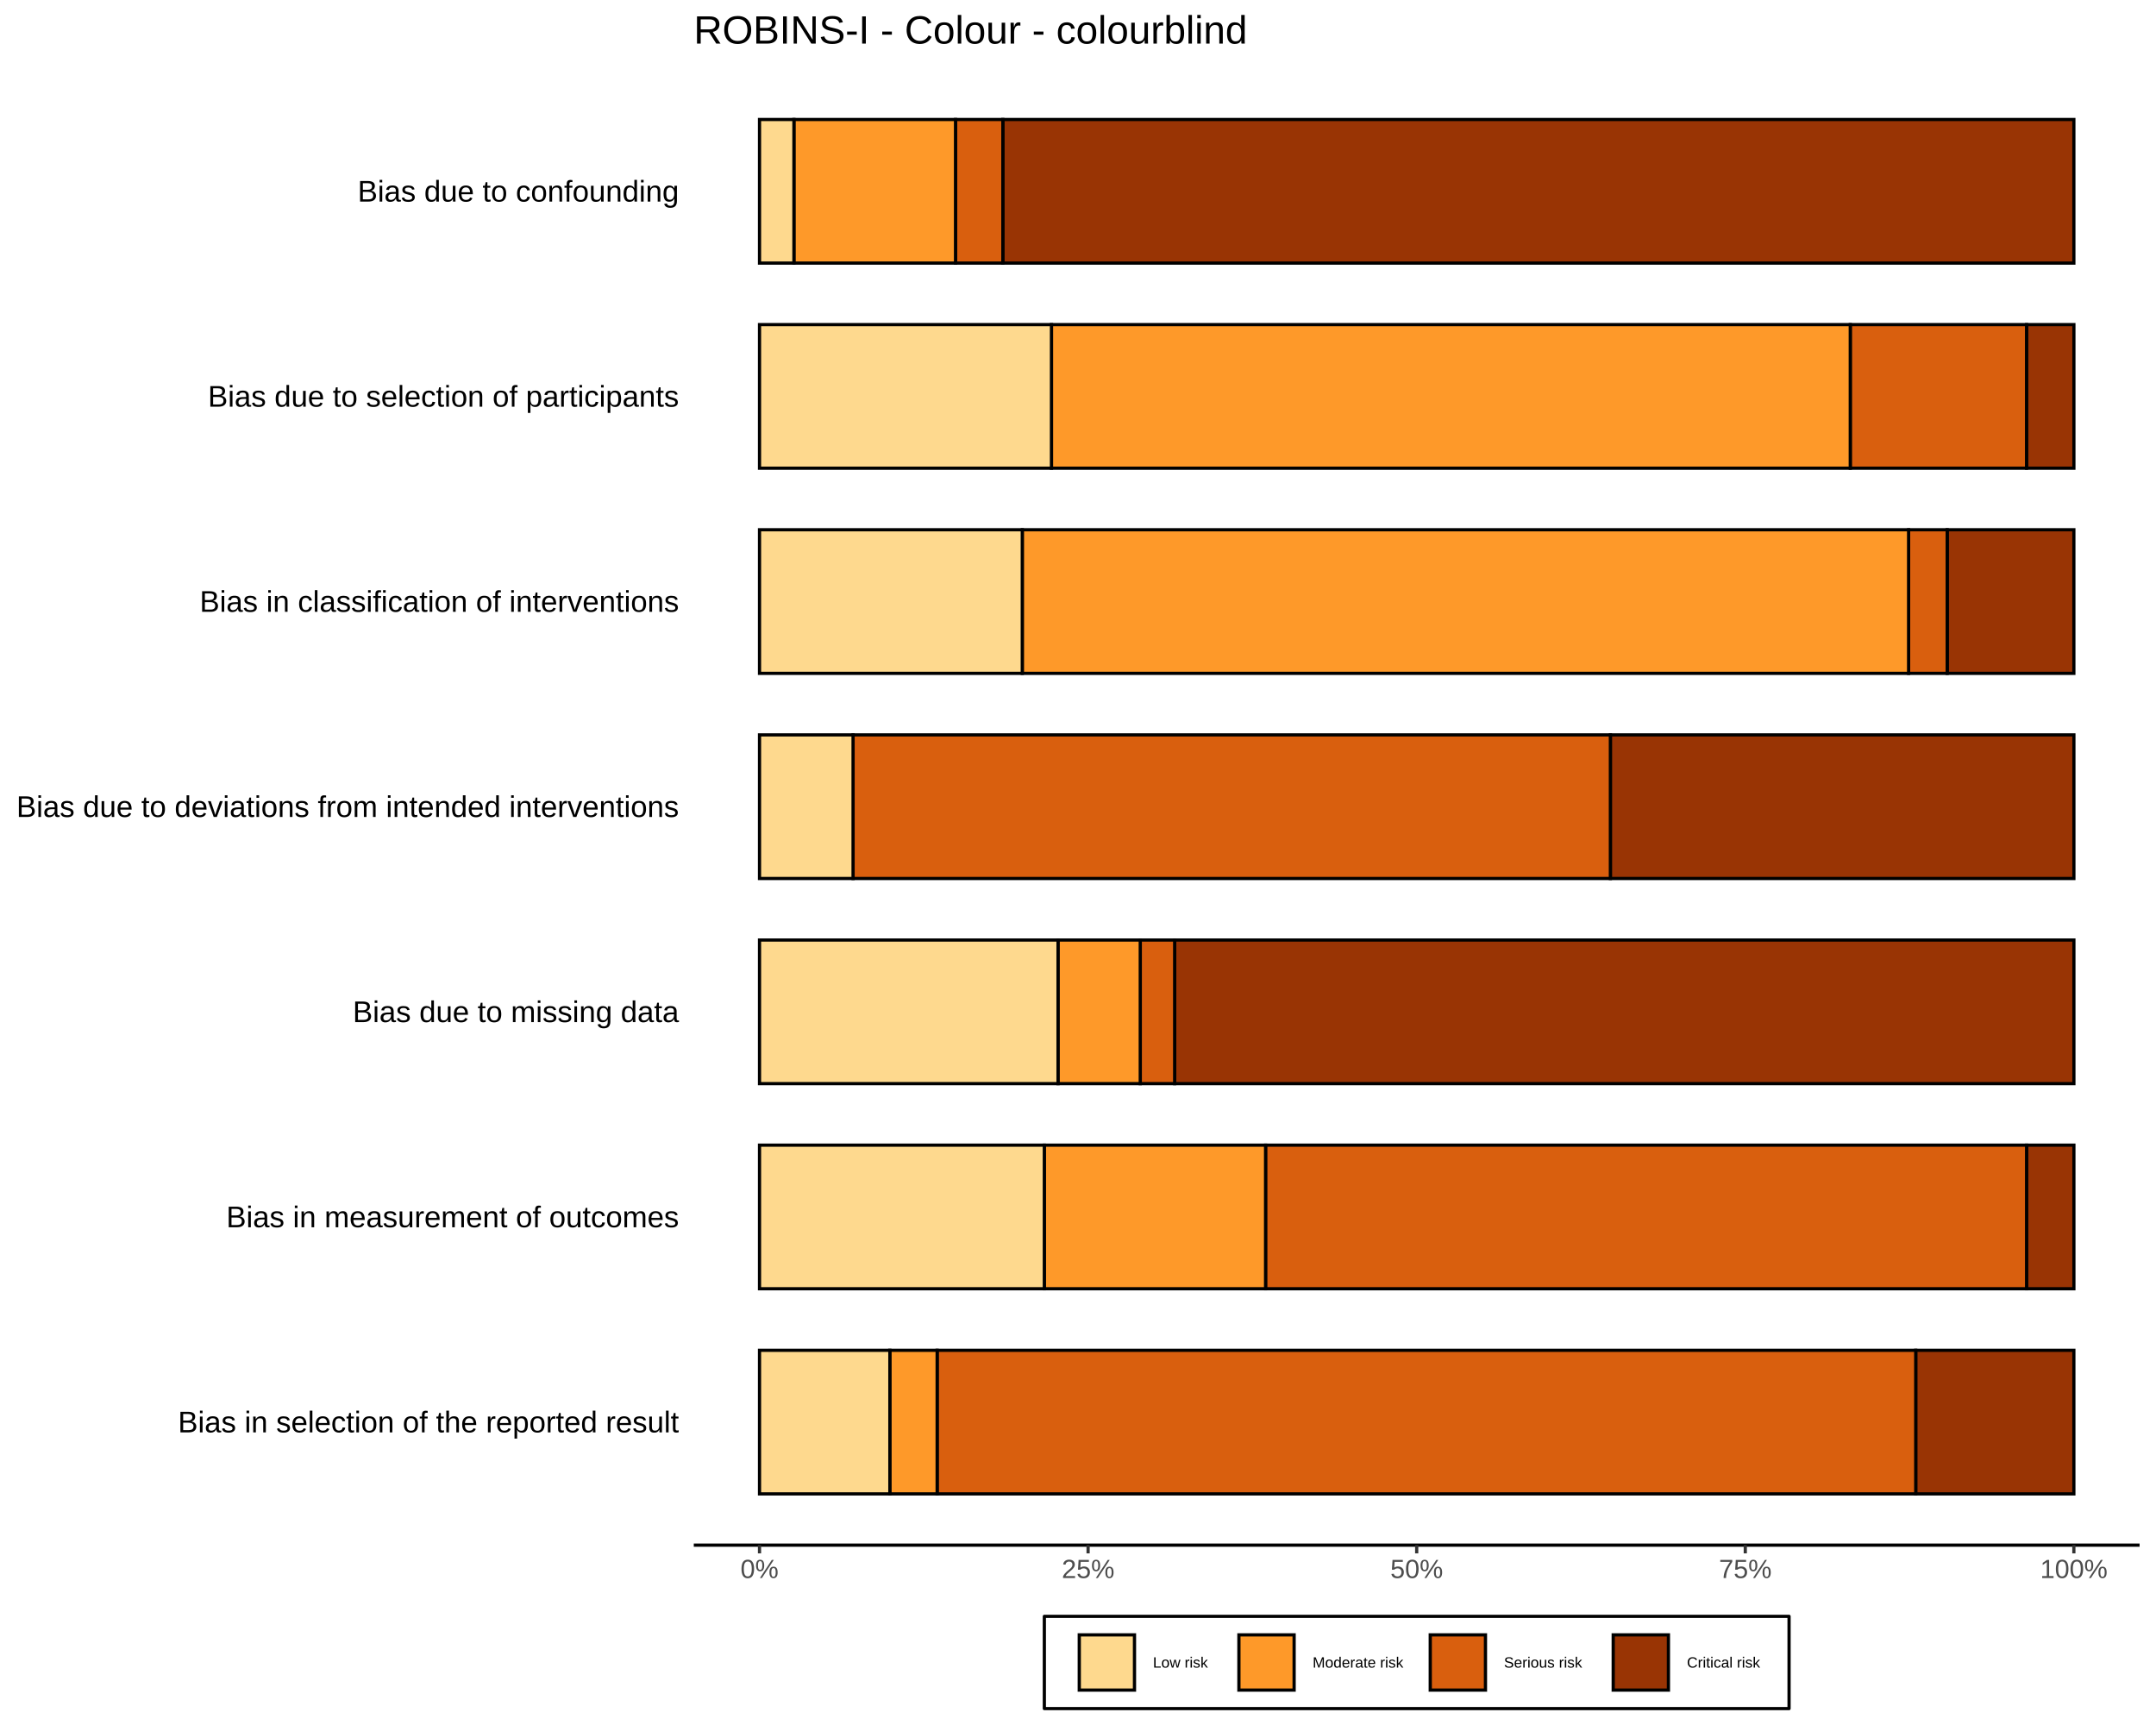
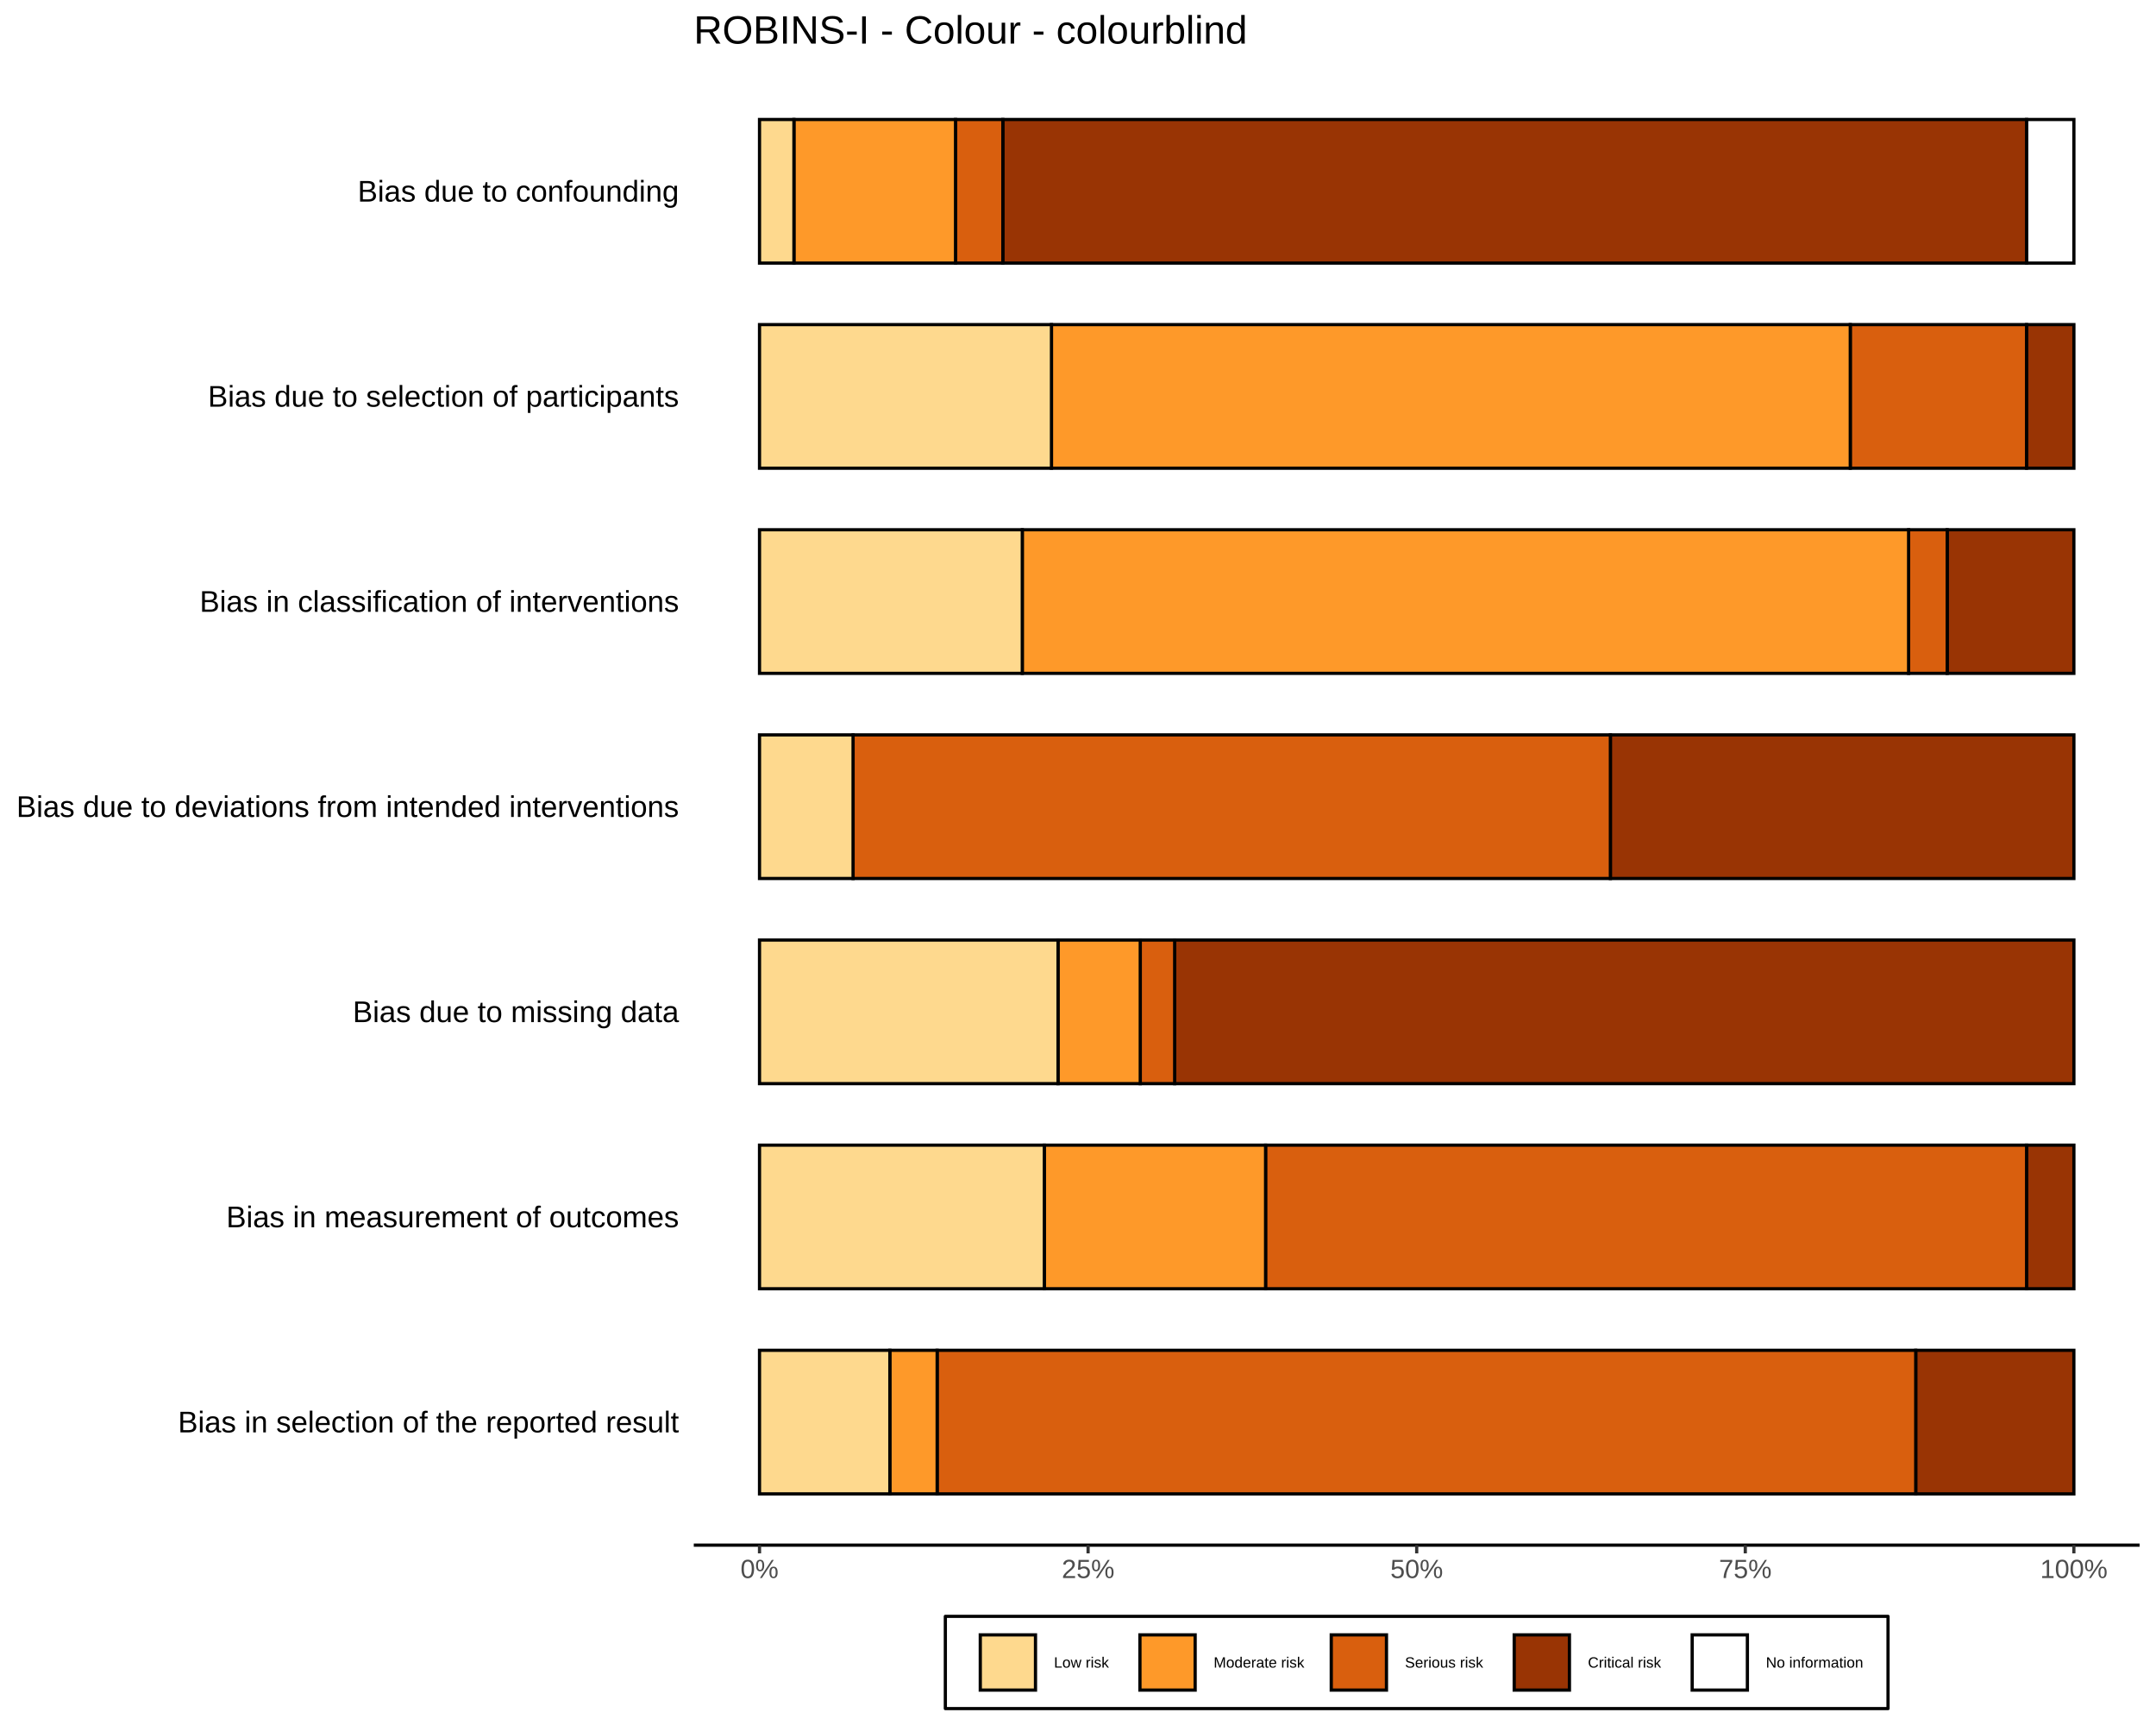
<svg xmlns="http://www.w3.org/2000/svg" viewBox="0 0 720.00 576.00">
  <defs>
    <style type="text/css">
    line, polyline, polygon, path, rect, circle {
      fill: none;
      stroke: #000000;
      stroke-linecap: round;
      stroke-linejoin: round;
      stroke-miterlimit: 10.00;
    }
  </style>
  </defs>
  <rect width="100%" height="100%" style="stroke: none; fill: #FFFFFF;" />
  <rect x="0.00" y="0.00" width="720.00" height="576.00" style="stroke-width: 1.07; stroke: #FFFFFF; fill: #FFFFFF;" />
  <defs>
    <clipPath id="cpMjMxLjY5fDcxNC41Mnw1MTUuOTV8MjIuNzc=">
      <rect x="231.69" y="22.77" width="482.83" height="493.18" />
    </clipPath>
  </defs>
  <rect x="639.76" y="450.88" width="52.81" height="47.95" style="stroke-width: 1.07; stroke-linecap: square; stroke-linejoin: miter; fill: #993404;" clip-path="url(#cpMjMxLjY5fDcxNC41Mnw1MTUuOTV8MjIuNzc=)" />
  <rect x="312.96" y="450.88" width="326.80" height="47.95" style="stroke-width: 1.07; stroke-linecap: square; stroke-linejoin: miter; fill: #D95F0E;" clip-path="url(#cpMjMxLjY5fDcxNC41Mnw1MTUuOTV8MjIuNzc=)" />
  <rect x="297.16" y="450.88" width="15.80" height="47.95" style="stroke-width: 1.07; stroke-linecap: square; stroke-linejoin: miter; fill: #FE9929;" clip-path="url(#cpMjMxLjY5fDcxNC41Mnw1MTUuOTV8MjIuNzc=)" />
  <rect x="253.64" y="450.88" width="43.53" height="47.95" style="stroke-width: 1.07; stroke-linecap: square; stroke-linejoin: miter; fill: #FED98E;" clip-path="url(#cpMjMxLjY5fDcxNC41Mnw1MTUuOTV8MjIuNzc=)" />
  <rect x="676.78" y="382.38" width="15.80" height="47.95" style="stroke-width: 1.07; stroke-linecap: square; stroke-linejoin: miter; fill: #993404;" clip-path="url(#cpMjMxLjY5fDcxNC41Mnw1MTUuOTV8MjIuNzc=)" />
  <rect x="422.65" y="382.38" width="254.13" height="47.95" style="stroke-width: 1.07; stroke-linecap: square; stroke-linejoin: miter; fill: #D95F0E;" clip-path="url(#cpMjMxLjY5fDcxNC41Mnw1MTUuOTV8MjIuNzc=)" />
  <rect x="348.75" y="382.38" width="73.89" height="47.95" style="stroke-width: 1.07; stroke-linecap: square; stroke-linejoin: miter; fill: #FE9929;" clip-path="url(#cpMjMxLjY5fDcxNC41Mnw1MTUuOTV8MjIuNzc=)" />
  <rect x="253.64" y="382.38" width="95.11" height="47.95" style="stroke-width: 1.07; stroke-linecap: square; stroke-linejoin: miter; fill: #FED98E;" clip-path="url(#cpMjMxLjY5fDcxNC41Mnw1MTUuOTV8MjIuNzc=)" />
  <rect x="392.28" y="313.89" width="300.30" height="47.95" style="stroke-width: 1.07; stroke-linecap: square; stroke-linejoin: miter; fill: #993404;" clip-path="url(#cpMjMxLjY5fDcxNC41Mnw1MTUuOTV8MjIuNzc=)" />
  <rect x="380.79" y="313.89" width="11.49" height="47.95" style="stroke-width: 1.07; stroke-linecap: square; stroke-linejoin: miter; fill: #D95F0E;" clip-path="url(#cpMjMxLjY5fDcxNC41Mnw1MTUuOTV8MjIuNzc=)" />
  <rect x="353.33" y="313.89" width="27.46" height="47.95" style="stroke-width: 1.07; stroke-linecap: square; stroke-linejoin: miter; fill: #FE9929;" clip-path="url(#cpMjMxLjY5fDcxNC41Mnw1MTUuOTV8MjIuNzc=)" />
  <rect x="253.64" y="313.89" width="99.69" height="47.95" style="stroke-width: 1.07; stroke-linecap: square; stroke-linejoin: miter; fill: #FED98E;" clip-path="url(#cpMjMxLjY5fDcxNC41Mnw1MTUuOTV8MjIuNzc=)" />
  <rect x="537.79" y="245.39" width="154.79" height="47.95" style="stroke-width: 1.07; stroke-linecap: square; stroke-linejoin: miter; fill: #993404;" clip-path="url(#cpMjMxLjY5fDcxNC41Mnw1MTUuOTV8MjIuNzc=)" />
  <rect x="284.88" y="245.39" width="252.91" height="47.95" style="stroke-width: 1.07; stroke-linecap: square; stroke-linejoin: miter; fill: #D95F0E;" clip-path="url(#cpMjMxLjY5fDcxNC41Mnw1MTUuOTV8MjIuNzc=)" />
  <rect x="253.64" y="245.39" width="31.24" height="47.95" style="stroke-width: 1.07; stroke-linecap: square; stroke-linejoin: miter; fill: #FED98E;" clip-path="url(#cpMjMxLjY5fDcxNC41Mnw1MTUuOTV8MjIuNzc=)" />
  <rect x="650.27" y="176.89" width="42.30" height="47.95" style="stroke-width: 1.07; stroke-linecap: square; stroke-linejoin: miter; fill: #993404;" clip-path="url(#cpMjMxLjY5fDcxNC41Mnw1MTUuOTV8MjIuNzc=)" />
  <rect x="637.38" y="176.89" width="12.89" height="47.95" style="stroke-width: 1.07; stroke-linecap: square; stroke-linejoin: miter; fill: #D95F0E;" clip-path="url(#cpMjMxLjY5fDcxNC41Mnw1MTUuOTV8MjIuNzc=)" />
  <rect x="341.39" y="176.89" width="295.99" height="47.95" style="stroke-width: 1.07; stroke-linecap: square; stroke-linejoin: miter; fill: #FE9929;" clip-path="url(#cpMjMxLjY5fDcxNC41Mnw1MTUuOTV8MjIuNzc=)" />
  <rect x="253.64" y="176.89" width="87.75" height="47.95" style="stroke-width: 1.07; stroke-linecap: square; stroke-linejoin: miter; fill: #FED98E;" clip-path="url(#cpMjMxLjY5fDcxNC41Mnw1MTUuOTV8MjIuNzc=)" />
  <rect x="676.78" y="108.39" width="15.80" height="47.95" style="stroke-width: 1.07; stroke-linecap: square; stroke-linejoin: miter; fill: #993404;" clip-path="url(#cpMjMxLjY5fDcxNC41Mnw1MTUuOTV8MjIuNzc=)" />
  <rect x="617.90" y="108.39" width="58.87" height="47.95" style="stroke-width: 1.07; stroke-linecap: square; stroke-linejoin: miter; fill: #D95F0E;" clip-path="url(#cpMjMxLjY5fDcxNC41Mnw1MTUuOTV8MjIuNzc=)" />
  <rect x="351.13" y="108.39" width="266.77" height="47.95" style="stroke-width: 1.07; stroke-linecap: square; stroke-linejoin: miter; fill: #FE9929;" clip-path="url(#cpMjMxLjY5fDcxNC41Mnw1MTUuOTV8MjIuNzc=)" />
  <rect x="253.64" y="108.39" width="97.50" height="47.95" style="stroke-width: 1.07; stroke-linecap: square; stroke-linejoin: miter; fill: #FED98E;" clip-path="url(#cpMjMxLjY5fDcxNC41Mnw1MTUuOTV8MjIuNzc=)" />
-   <rect x="334.89" y="39.90" width="357.68" height="47.95" style="stroke-width: 1.07; stroke-linecap: square; stroke-linejoin: miter; fill: #993404;" clip-path="url(#cpMjMxLjY5fDcxNC41Mnw1MTUuOTV8MjIuNzc=)" />
+   <rect x="676.78" y="39.90" width="15.80" height="47.95" style="stroke-width: 1.07; stroke-linecap: square; stroke-linejoin: miter; fill: #FFFFFF;" clip-path="url(#cpMjMxLjY5fDcxNC41Mnw1MTUuOTV8MjIuNzc=)" />
+   <rect x="334.89" y="39.90" width="341.89" height="47.95" style="stroke-width: 1.07; stroke-linecap: square; stroke-linejoin: miter; fill: #993404;" clip-path="url(#cpMjMxLjY5fDcxNC41Mnw1MTUuOTV8MjIuNzc=)" />
  <rect x="319.10" y="39.90" width="15.80" height="47.95" style="stroke-width: 1.07; stroke-linecap: square; stroke-linejoin: miter; fill: #D95F0E;" clip-path="url(#cpMjMxLjY5fDcxNC41Mnw1MTUuOTV8MjIuNzc=)" />
  <rect x="265.13" y="39.90" width="53.97" height="47.95" style="stroke-width: 1.07; stroke-linecap: square; stroke-linejoin: miter; fill: #FE9929;" clip-path="url(#cpMjMxLjY5fDcxNC41Mnw1MTUuOTV8MjIuNzc=)" />
  <rect x="253.64" y="39.90" width="11.49" height="47.95" style="stroke-width: 1.07; stroke-linecap: square; stroke-linejoin: miter; fill: #FED98E;" clip-path="url(#cpMjMxLjY5fDcxNC41Mnw1MTUuOTV8MjIuNzc=)" />
  <defs>
    <clipPath id="cpMC4wMHw3MjAuMDB8NTc2LjAwfDAuMDA=">
      <rect x="0.00" y="0.00" width="720.00" height="576.00" />
    </clipPath>
  </defs>
  <g clip-path="url(#cpMC4wMHw3MjAuMDB8NTc2LjAwfDAuMDA=)">
    <text x="59.42" y="478.29" style="font-size: 10.00px; font-family: Liberation Sans;" textLength="167.34px" lengthAdjust="spacingAndGlyphs">Bias in selection of the reported result</text>
  </g>
  <g clip-path="url(#cpMC4wMHw3MjAuMDB8NTc2LjAwfDAuMDA=)">
    <text x="75.56" y="409.80" style="font-size: 10.00px; font-family: Liberation Sans;" textLength="151.20px" lengthAdjust="spacingAndGlyphs">Bias in measurement of outcomes</text>
  </g>
  <g clip-path="url(#cpMC4wMHw3MjAuMDB8NTc2LjAwfDAuMDA=)">
    <text x="117.79" y="341.30" style="font-size: 10.00px; font-family: Liberation Sans;" textLength="108.97px" lengthAdjust="spacingAndGlyphs">Bias due to missing data</text>
  </g>
  <g clip-path="url(#cpMC4wMHw3MjAuMDB8NTc2LjAwfDAuMDA=)">
    <text x="5.48" y="272.80" style="font-size: 10.00px; font-family: Liberation Sans;" textLength="221.28px" lengthAdjust="spacingAndGlyphs">Bias due to deviations from intended interventions</text>
  </g>
  <g clip-path="url(#cpMC4wMHw3MjAuMDB8NTc2LjAwfDAuMDA=)">
    <text x="66.67" y="204.30" style="font-size: 10.00px; font-family: Liberation Sans;" textLength="160.09px" lengthAdjust="spacingAndGlyphs">Bias in classification of interventions</text>
  </g>
  <g clip-path="url(#cpMC4wMHw3MjAuMDB8NTc2LjAwfDAuMDA=)">
    <text x="69.42" y="135.80" style="font-size: 10.00px; font-family: Liberation Sans;" textLength="157.34px" lengthAdjust="spacingAndGlyphs">Bias due to selection of participants</text>
  </g>
  <g clip-path="url(#cpMC4wMHw3MjAuMDB8NTc2LjAwfDAuMDA=)">
    <text x="119.43" y="67.31" style="font-size: 10.00px; font-family: Liberation Sans;" textLength="107.33px" lengthAdjust="spacingAndGlyphs">Bias due to confounding</text>
  </g>
  <polyline points="231.69,515.95 714.52,515.95 " style="stroke-width: 1.07; stroke-linecap: butt;" clip-path="url(#cpMC4wMHw3MjAuMDB8NTc2LjAwfDAuMDA=)" />
  <polyline points="253.64,518.69 253.64,515.95 " style="stroke-width: 1.07; stroke: #333333; stroke-linecap: butt;" clip-path="url(#cpMC4wMHw3MjAuMDB8NTc2LjAwfDAuMDA=)" />
  <polyline points="363.37,518.69 363.37,515.95 " style="stroke-width: 1.07; stroke: #333333; stroke-linecap: butt;" clip-path="url(#cpMC4wMHw3MjAuMDB8NTc2LjAwfDAuMDA=)" />
  <polyline points="473.11,518.69 473.11,515.95 " style="stroke-width: 1.07; stroke: #333333; stroke-linecap: butt;" clip-path="url(#cpMC4wMHw3MjAuMDB8NTc2LjAwfDAuMDA=)" />
  <polyline points="582.84,518.69 582.84,515.95 " style="stroke-width: 1.07; stroke: #333333; stroke-linecap: butt;" clip-path="url(#cpMC4wMHw3MjAuMDB8NTc2LjAwfDAuMDA=)" />
  <polyline points="692.57,518.69 692.57,515.95 " style="stroke-width: 1.07; stroke: #333333; stroke-linecap: butt;" clip-path="url(#cpMC4wMHw3MjAuMDB8NTc2LjAwfDAuMDA=)" />
  <g clip-path="url(#cpMC4wMHw3MjAuMDB8NTc2LjAwfDAuMDA=)">
    <text x="247.28" y="526.93" style="font-size: 8.80px; fill: #4D4D4D; font-family: Liberation Sans;" textLength="12.72px" lengthAdjust="spacingAndGlyphs">0%</text>
  </g>
  <g clip-path="url(#cpMC4wMHw3MjAuMDB8NTc2LjAwfDAuMDA=)">
    <text x="354.57" y="526.93" style="font-size: 8.80px; fill: #4D4D4D; font-family: Liberation Sans;" textLength="17.61px" lengthAdjust="spacingAndGlyphs">25%</text>
  </g>
  <g clip-path="url(#cpMC4wMHw3MjAuMDB8NTc2LjAwfDAuMDA=)">
    <text x="464.30" y="526.93" style="font-size: 8.80px; fill: #4D4D4D; font-family: Liberation Sans;" textLength="17.61px" lengthAdjust="spacingAndGlyphs">50%</text>
  </g>
  <g clip-path="url(#cpMC4wMHw3MjAuMDB8NTc2LjAwfDAuMDA=)">
    <text x="574.04" y="526.93" style="font-size: 8.80px; fill: #4D4D4D; font-family: Liberation Sans;" textLength="17.61px" lengthAdjust="spacingAndGlyphs">75%</text>
  </g>
  <g clip-path="url(#cpMC4wMHw3MjAuMDB8NTc2LjAwfDAuMDA=)">
    <text x="681.32" y="526.93" style="font-size: 8.80px; fill: #4D4D4D; font-family: Liberation Sans;" textLength="22.50px" lengthAdjust="spacingAndGlyphs">100%</text>
  </g>
-   <rect x="348.76" y="539.72" width="248.70" height="30.80" style="stroke-width: 1.07; fill: #FFFFFF;" clip-path="url(#cpMC4wMHw3MjAuMDB8NTc2LjAwfDAuMDA=)" />
-   <rect x="359.72" y="545.20" width="19.84" height="19.84" style="stroke-width: 1.07; stroke: none; fill: #F2F2F2;" clip-path="url(#cpMC4wMHw3MjAuMDB8NTc2LjAwfDAuMDA=)" />
-   <rect x="360.43" y="545.91" width="18.43" height="18.43" style="stroke-width: 1.07; stroke-linecap: square; stroke-linejoin: miter; fill: #FED98E;" clip-path="url(#cpMC4wMHw3MjAuMDB8NTc2LjAwfDAuMDA=)" />
-   <rect x="413.03" y="545.20" width="19.84" height="19.84" style="stroke-width: 1.07; stroke: none; fill: #F2F2F2;" clip-path="url(#cpMC4wMHw3MjAuMDB8NTc2LjAwfDAuMDA=)" />
-   <rect x="413.74" y="545.91" width="18.43" height="18.43" style="stroke-width: 1.07; stroke-linecap: square; stroke-linejoin: miter; fill: #FE9929;" clip-path="url(#cpMC4wMHw3MjAuMDB8NTc2LjAwfDAuMDA=)" />
-   <rect x="476.93" y="545.20" width="19.84" height="19.84" style="stroke-width: 1.07; stroke: none; fill: #F2F2F2;" clip-path="url(#cpMC4wMHw3MjAuMDB8NTc2LjAwfDAuMDA=)" />
-   <rect x="477.64" y="545.91" width="18.43" height="18.43" style="stroke-width: 1.07; stroke-linecap: square; stroke-linejoin: miter; fill: #D95F0E;" clip-path="url(#cpMC4wMHw3MjAuMDB8NTc2LjAwfDAuMDA=)" />
-   <rect x="538.03" y="545.20" width="19.84" height="19.84" style="stroke-width: 1.07; stroke: none; fill: #F2F2F2;" clip-path="url(#cpMC4wMHw3MjAuMDB8NTc2LjAwfDAuMDA=)" />
-   <rect x="538.74" y="545.91" width="18.43" height="18.43" style="stroke-width: 1.07; stroke-linecap: square; stroke-linejoin: miter; fill: #993404;" clip-path="url(#cpMC4wMHw3MjAuMDB8NTc2LjAwfDAuMDA=)" />
+   <rect x="315.70" y="539.72" width="314.81" height="30.80" style="stroke-width: 1.07; fill: #FFFFFF;" clip-path="url(#cpMC4wMHw3MjAuMDB8NTc2LjAwfDAuMDA=)" />
+   <rect x="326.66" y="545.20" width="19.84" height="19.84" style="stroke-width: 1.07; stroke: none; fill: #F2F2F2;" clip-path="url(#cpMC4wMHw3MjAuMDB8NTc2LjAwfDAuMDA=)" />
+   <rect x="327.37" y="545.91" width="18.43" height="18.43" style="stroke-width: 1.07; stroke-linecap: square; stroke-linejoin: miter; fill: #FED98E;" clip-path="url(#cpMC4wMHw3MjAuMDB8NTc2LjAwfDAuMDA=)" />
+   <rect x="379.98" y="545.20" width="19.84" height="19.84" style="stroke-width: 1.07; stroke: none; fill: #F2F2F2;" clip-path="url(#cpMC4wMHw3MjAuMDB8NTc2LjAwfDAuMDA=)" />
+   <rect x="380.69" y="545.91" width="18.43" height="18.43" style="stroke-width: 1.07; stroke-linecap: square; stroke-linejoin: miter; fill: #FE9929;" clip-path="url(#cpMC4wMHw3MjAuMDB8NTc2LjAwfDAuMDA=)" />
+   <rect x="443.87" y="545.20" width="19.84" height="19.84" style="stroke-width: 1.07; stroke: none; fill: #F2F2F2;" clip-path="url(#cpMC4wMHw3MjAuMDB8NTc2LjAwfDAuMDA=)" />
+   <rect x="444.58" y="545.91" width="18.43" height="18.43" style="stroke-width: 1.07; stroke-linecap: square; stroke-linejoin: miter; fill: #D95F0E;" clip-path="url(#cpMC4wMHw3MjAuMDB8NTc2LjAwfDAuMDA=)" />
+   <rect x="504.97" y="545.20" width="19.84" height="19.84" style="stroke-width: 1.07; stroke: none; fill: #F2F2F2;" clip-path="url(#cpMC4wMHw3MjAuMDB8NTc2LjAwfDAuMDA=)" />
+   <rect x="505.68" y="545.91" width="18.43" height="18.43" style="stroke-width: 1.07; stroke-linecap: square; stroke-linejoin: miter; fill: #993404;" clip-path="url(#cpMC4wMHw3MjAuMDB8NTc2LjAwfDAuMDA=)" />
+   <rect x="564.40" y="545.20" width="19.84" height="19.84" style="stroke-width: 1.07; stroke: none; fill: #F2F2F2;" clip-path="url(#cpMC4wMHw3MjAuMDB8NTc2LjAwfDAuMDA=)" />
+   <rect x="565.11" y="545.91" width="18.43" height="18.43" style="stroke-width: 1.07; stroke-linecap: square; stroke-linejoin: miter; fill: #FFFFFF;" clip-path="url(#cpMC4wMHw3MjAuMDB8NTc2LjAwfDAuMDA=)" />
  <g clip-path="url(#cpMC4wMHw3MjAuMDB8NTc2LjAwfDAuMDA=)">
-     <text x="385.04" y="556.84" style="font-size: 5.00px; font-family: Liberation Sans;" textLength="22.52px" lengthAdjust="spacingAndGlyphs"> Low risk  </text>
+     <text x="351.98" y="556.84" style="font-size: 5.00px; font-family: Liberation Sans;" textLength="22.52px" lengthAdjust="spacingAndGlyphs"> Low risk  </text>
  </g>
  <g clip-path="url(#cpMC4wMHw3MjAuMDB8NTc2LjAwfDAuMDA=)">
-     <text x="438.36" y="556.84" style="font-size: 5.00px; font-family: Liberation Sans;" textLength="33.09px" lengthAdjust="spacingAndGlyphs"> Moderate risk </text>
+     <text x="405.30" y="556.84" style="font-size: 5.00px; font-family: Liberation Sans;" textLength="33.09px" lengthAdjust="spacingAndGlyphs"> Moderate risk </text>
  </g>
  <g clip-path="url(#cpMC4wMHw3MjAuMDB8NTc2LjAwfDAuMDA=)">
-     <text x="502.25" y="556.84" style="font-size: 5.00px; font-family: Liberation Sans;" textLength="30.30px" lengthAdjust="spacingAndGlyphs"> Serious risk  </text>
+     <text x="469.19" y="556.84" style="font-size: 5.00px; font-family: Liberation Sans;" textLength="30.30px" lengthAdjust="spacingAndGlyphs"> Serious risk  </text>
  </g>
  <g clip-path="url(#cpMC4wMHw3MjAuMDB8NTc2LjAwfDAuMDA=)">
-     <text x="563.35" y="556.84" style="font-size: 5.00px; font-family: Liberation Sans;" textLength="28.62px" lengthAdjust="spacingAndGlyphs"> Critical risk  </text>
+     <text x="530.29" y="556.84" style="font-size: 5.00px; font-family: Liberation Sans;" textLength="28.62px" lengthAdjust="spacingAndGlyphs"> Critical risk  </text>
+   </g>
+   <g clip-path="url(#cpMC4wMHw3MjAuMDB8NTc2LjAwfDAuMDA=)">
+     <text x="589.72" y="556.84" style="font-size: 5.00px; font-family: Liberation Sans;" textLength="35.31px" lengthAdjust="spacingAndGlyphs"> No information </text>
  </g>
  <g clip-path="url(#cpMC4wMHw3MjAuMDB8NTc2LjAwfDAuMDA=)">
    <text x="231.69" y="14.56" style="font-size: 13.20px; font-family: Liberation Sans;" textLength="184.62px" lengthAdjust="spacingAndGlyphs">ROBINS-I - Colour - colourblind</text>
  </g>
</svg>
